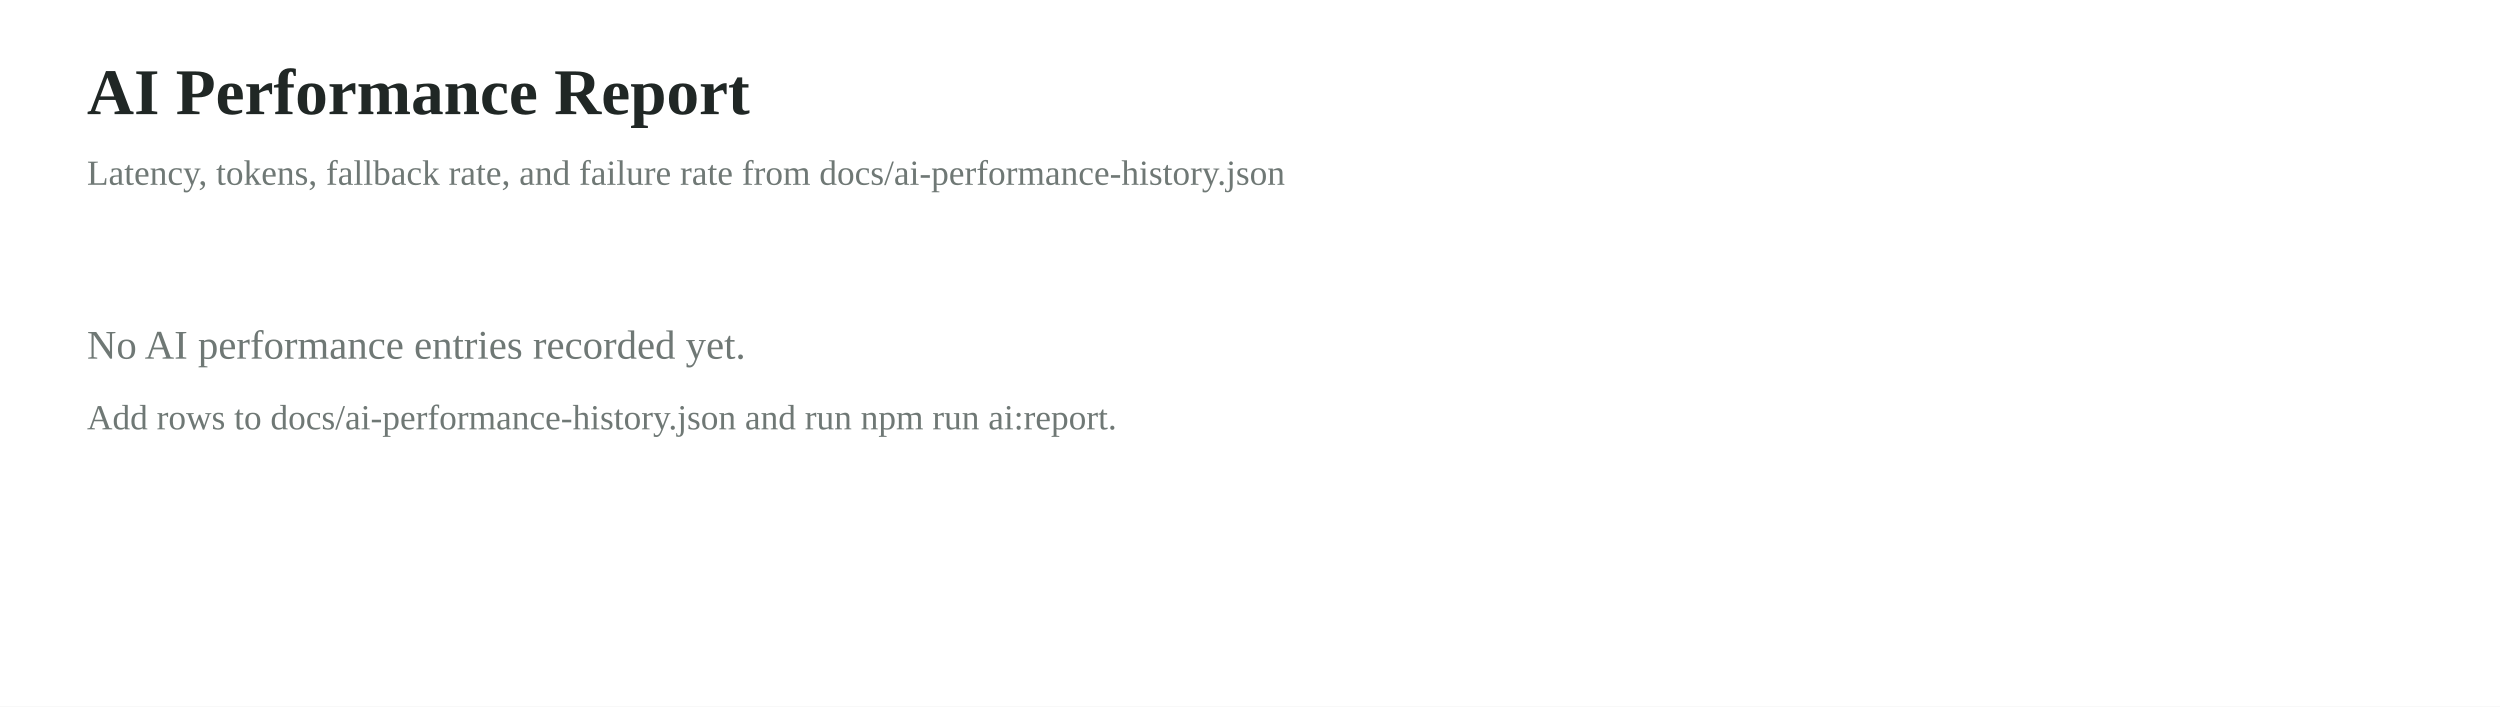
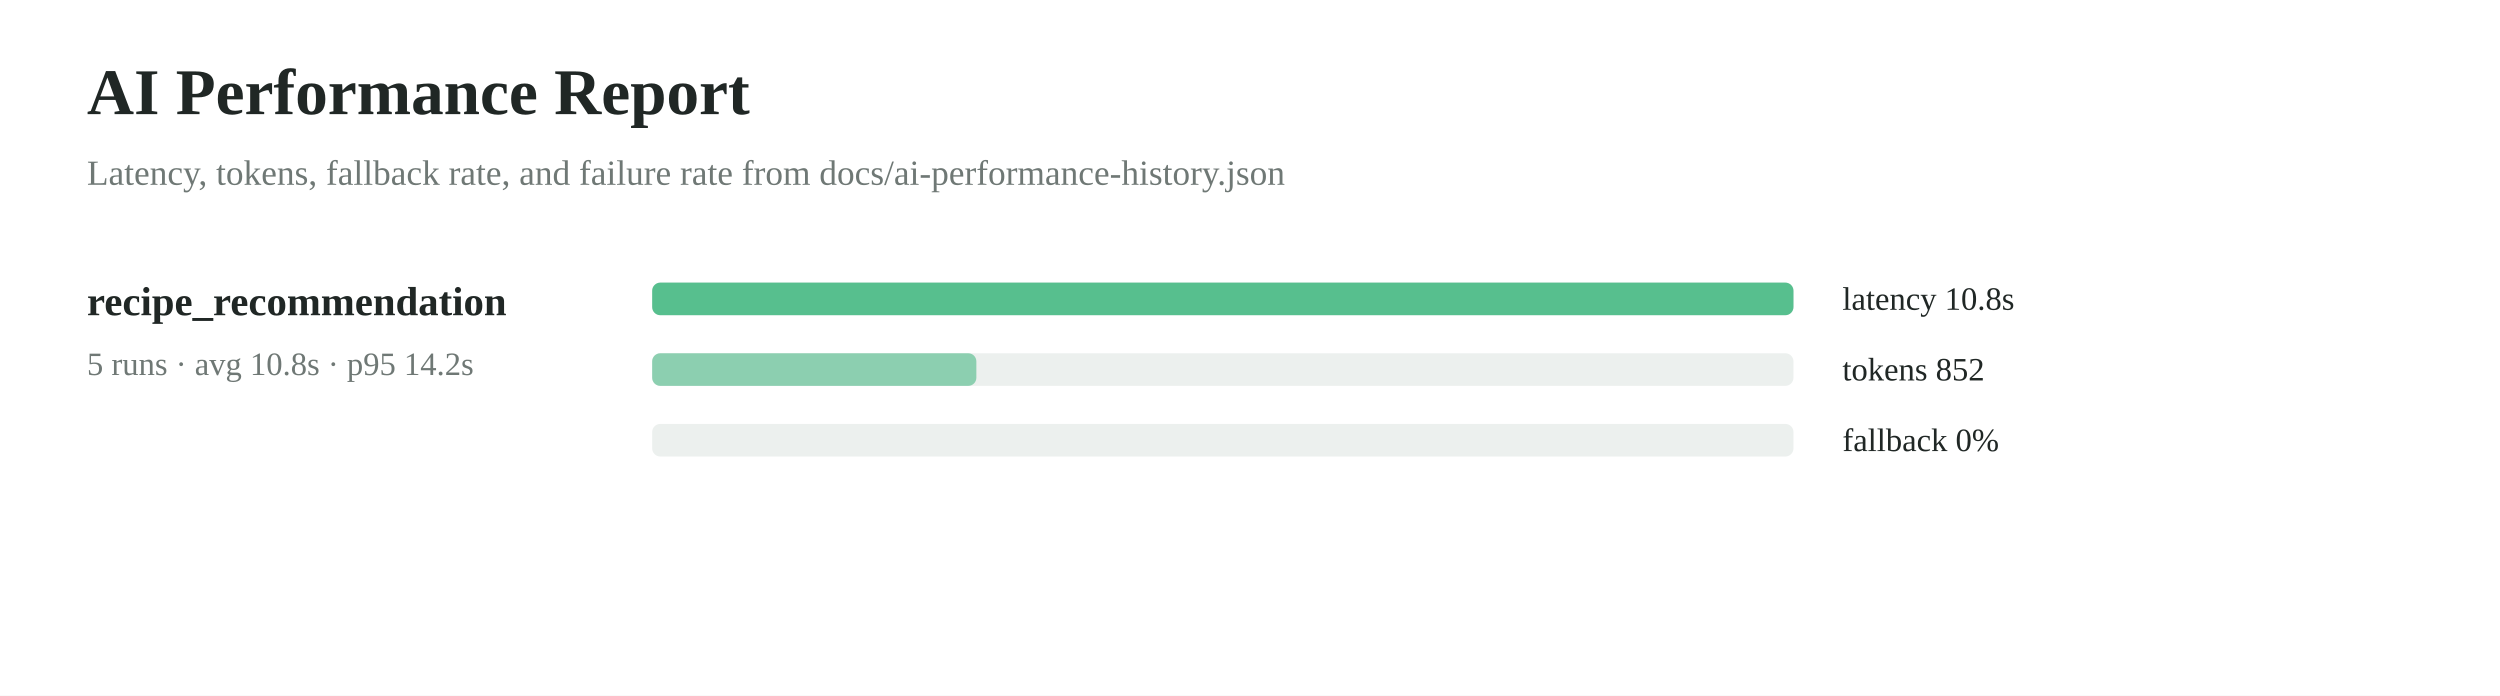
- <svg xmlns="http://www.w3.org/2000/svg" width="920" height="260" viewBox="0 0 920 260" role="img" aria-labelledby="title desc">
-   <rect width="920" height="260" fill="#ffffff" />
+ <svg xmlns="http://www.w3.org/2000/svg" width="920" height="256" viewBox="0 0 920 256" role="img" aria-labelledby="title desc">
+   <rect width="920" height="256" fill="#ffffff" />
  <text x="32" y="42" font-size="24" font-weight="800" fill="#202725">AI Performance Report</text>
  <text x="32" y="68" font-size="13" fill="#6f7875">Latency, tokens, fallback rate, and failure rate from docs/ai-performance-history.json</text>
-   <text x="32" y="132" font-size="15" fill="#6f7875">No AI performance entries recorded yet.</text>
-   <text x="32" y="158" font-size="13" fill="#6f7875">Add rows to docs/ai-performance-history.json and run npm run ai:report.</text>
+   <text x="32" y="116" font-size="15" font-weight="700" fill="#202725">recipe_recommendation</text>
+   <text x="32" y="138" font-size="12" fill="#6f7875">5 runs · avg 10.8s · p95 14.2s</text>
+   <rect x="240" y="104" width="420" height="12" rx="3" fill="#ecf0ee" />
+   <rect x="240" y="104" width="420.0" height="12" rx="3" fill="#57bf8e" />
+   <text x="678" y="114" font-size="12" fill="#202725">latency 10.8s</text>
+   <rect x="240" y="130" width="420" height="12" rx="3" fill="#ecf0ee" />
+   <rect x="240" y="130" width="119.3" height="12" rx="3" fill="#8ccfb0" />
+   <text x="678" y="140" font-size="12" fill="#202725">tokens 852</text>
+   <rect x="240" y="156" width="420" height="12" rx="3" fill="#ecf0ee" />
+   <rect x="240" y="156" width="0.0" height="12" rx="3" fill="#f2b84b" />
+   <text x="678" y="166" font-size="12" fill="#202725">fallback 0%</text>
</svg>
